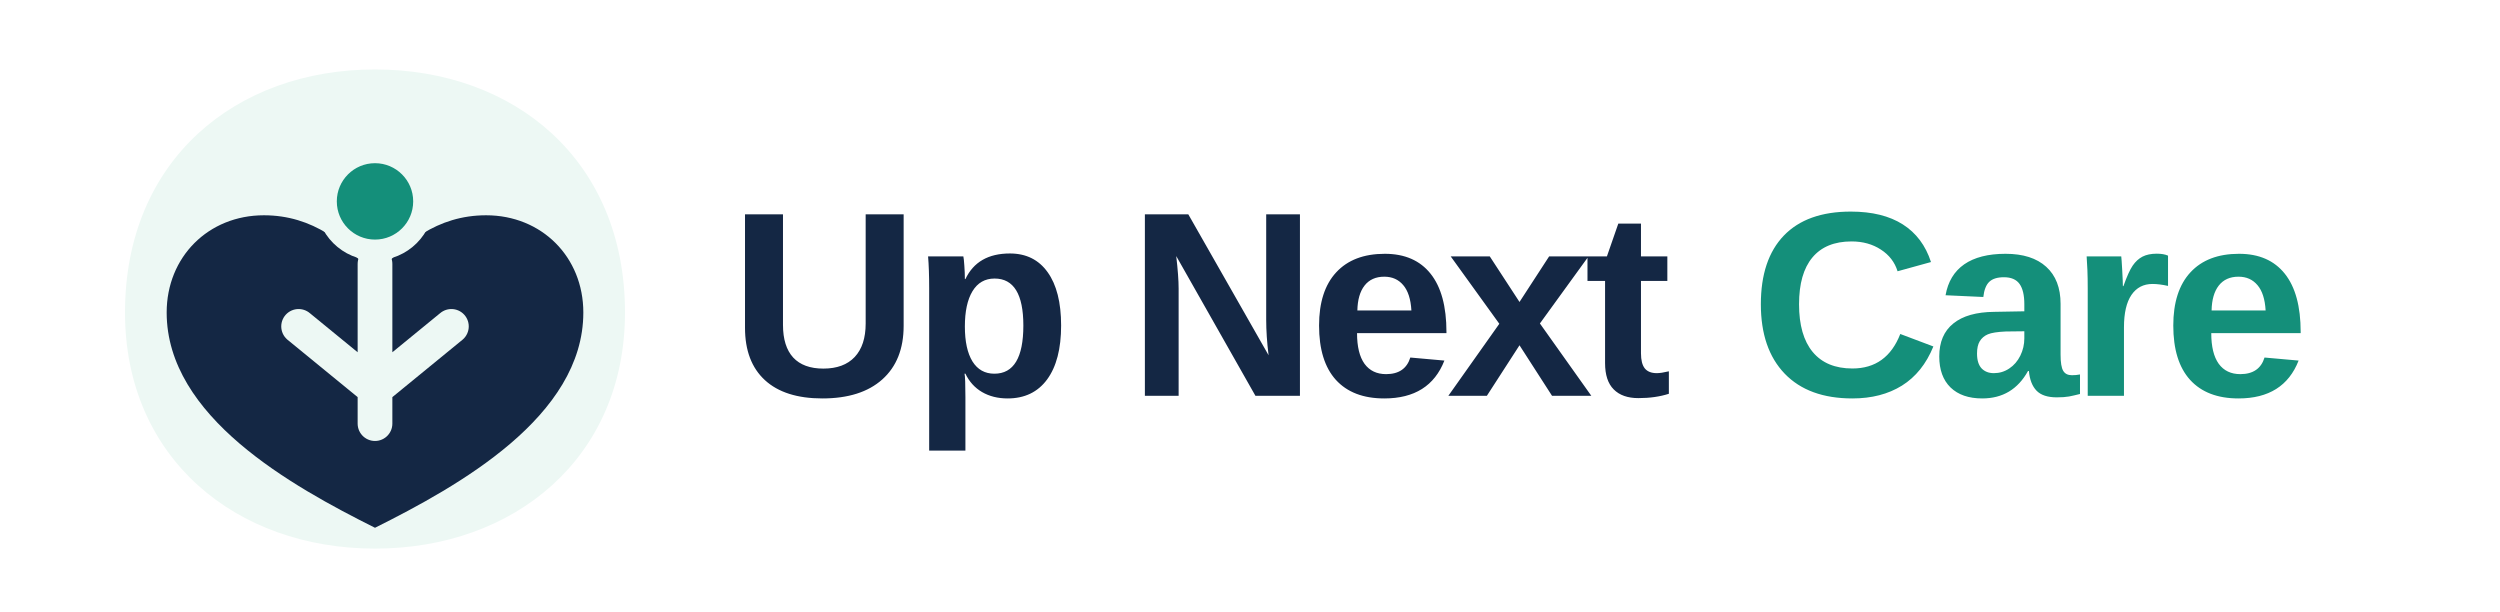
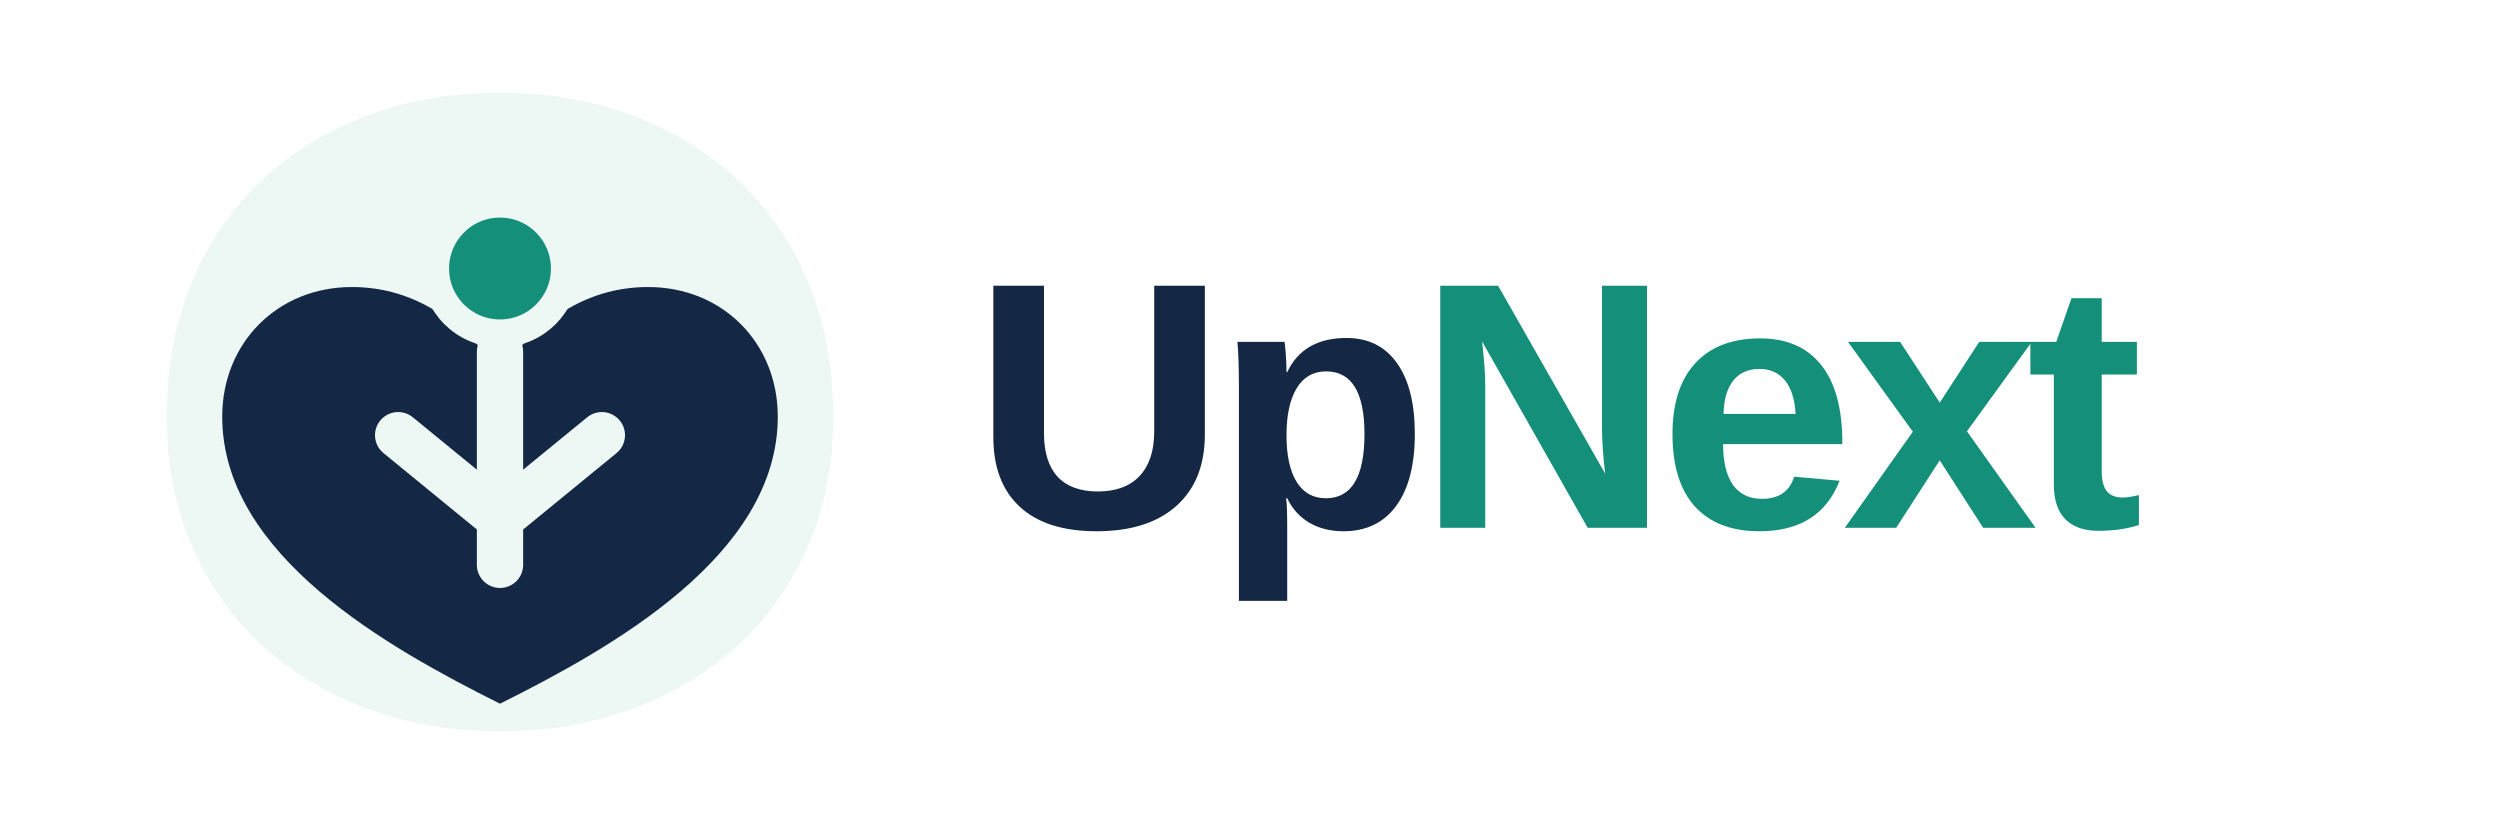
- <svg xmlns="http://www.w3.org/2000/svg" viewBox="0 0 360 88" role="img" aria-labelledby="title desc">
+ <svg xmlns="http://www.w3.org/2000/svg" viewBox="0 0 270 88" role="img" aria-labelledby="title desc">
  <g fill="none" stroke-linecap="round" stroke-linejoin="round">
    <path d="M18 45C18 23 34 10 54 10s36 13 36 35c0 21-16 34-36 34S18 66 18 45Z" fill="#edf8f4" />
    <path d="M38 31c-8 0-14 6-14 14 0 15 18 25 30 31 12-6 30-16 30-31 0-8-6-14-14-14-7 0-12 4-16 9-4-5-9-9-16-9Z" fill="#142744" />
    <circle cx="54" cy="29" r="7" fill="#148f7a" stroke="#edf8f4" stroke-width="3" />
    <path d="M54 38v23M43 47l11 9 11-9" stroke="#edf8f4" stroke-width="5" />
  </g>
-   <text x="105" y="57" fill="#142744" font-family="Arial, Helvetica, sans-serif" font-size="38" font-weight="700" letter-spacing="-1.3">Up Next</text>
-   <text x="252" y="57" fill="#148f7a" font-family="Arial, Helvetica, sans-serif" font-size="38" font-weight="700" letter-spacing="-1.3">Care</text>
+   <text x="105" y="57" fill="#142744" font-family="Arial, Helvetica, sans-serif" font-size="38" font-weight="700" letter-spacing="-1.3">Up</text>
+   <text x="153" y="57" fill="#148f7a" font-family="Arial, Helvetica, sans-serif" font-size="38" font-weight="700" letter-spacing="-1.3">Next</text>
</svg>
